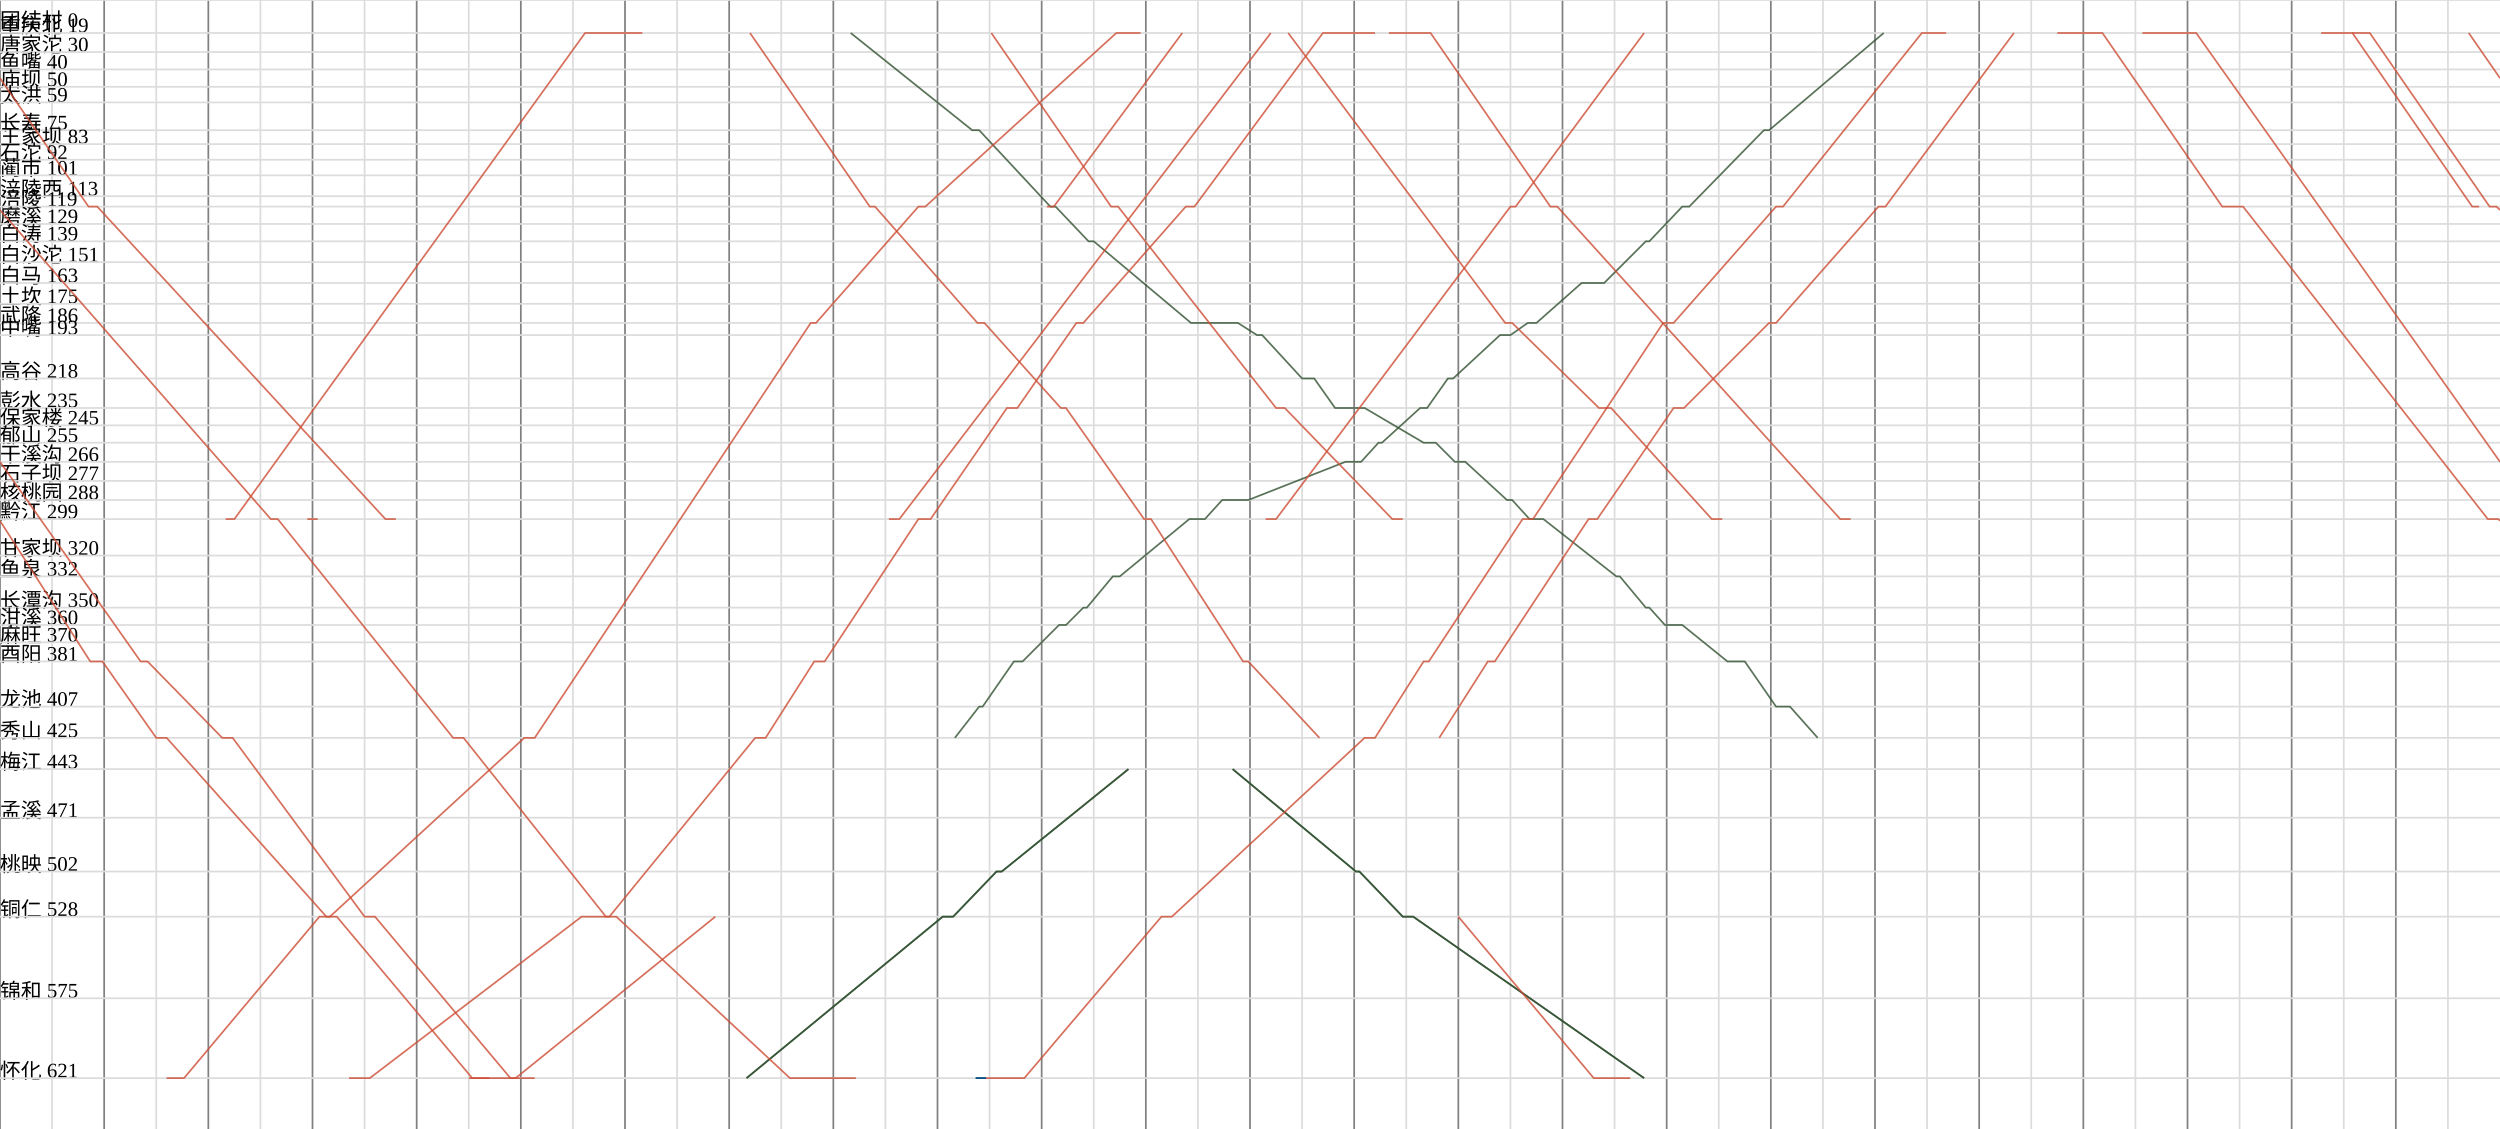
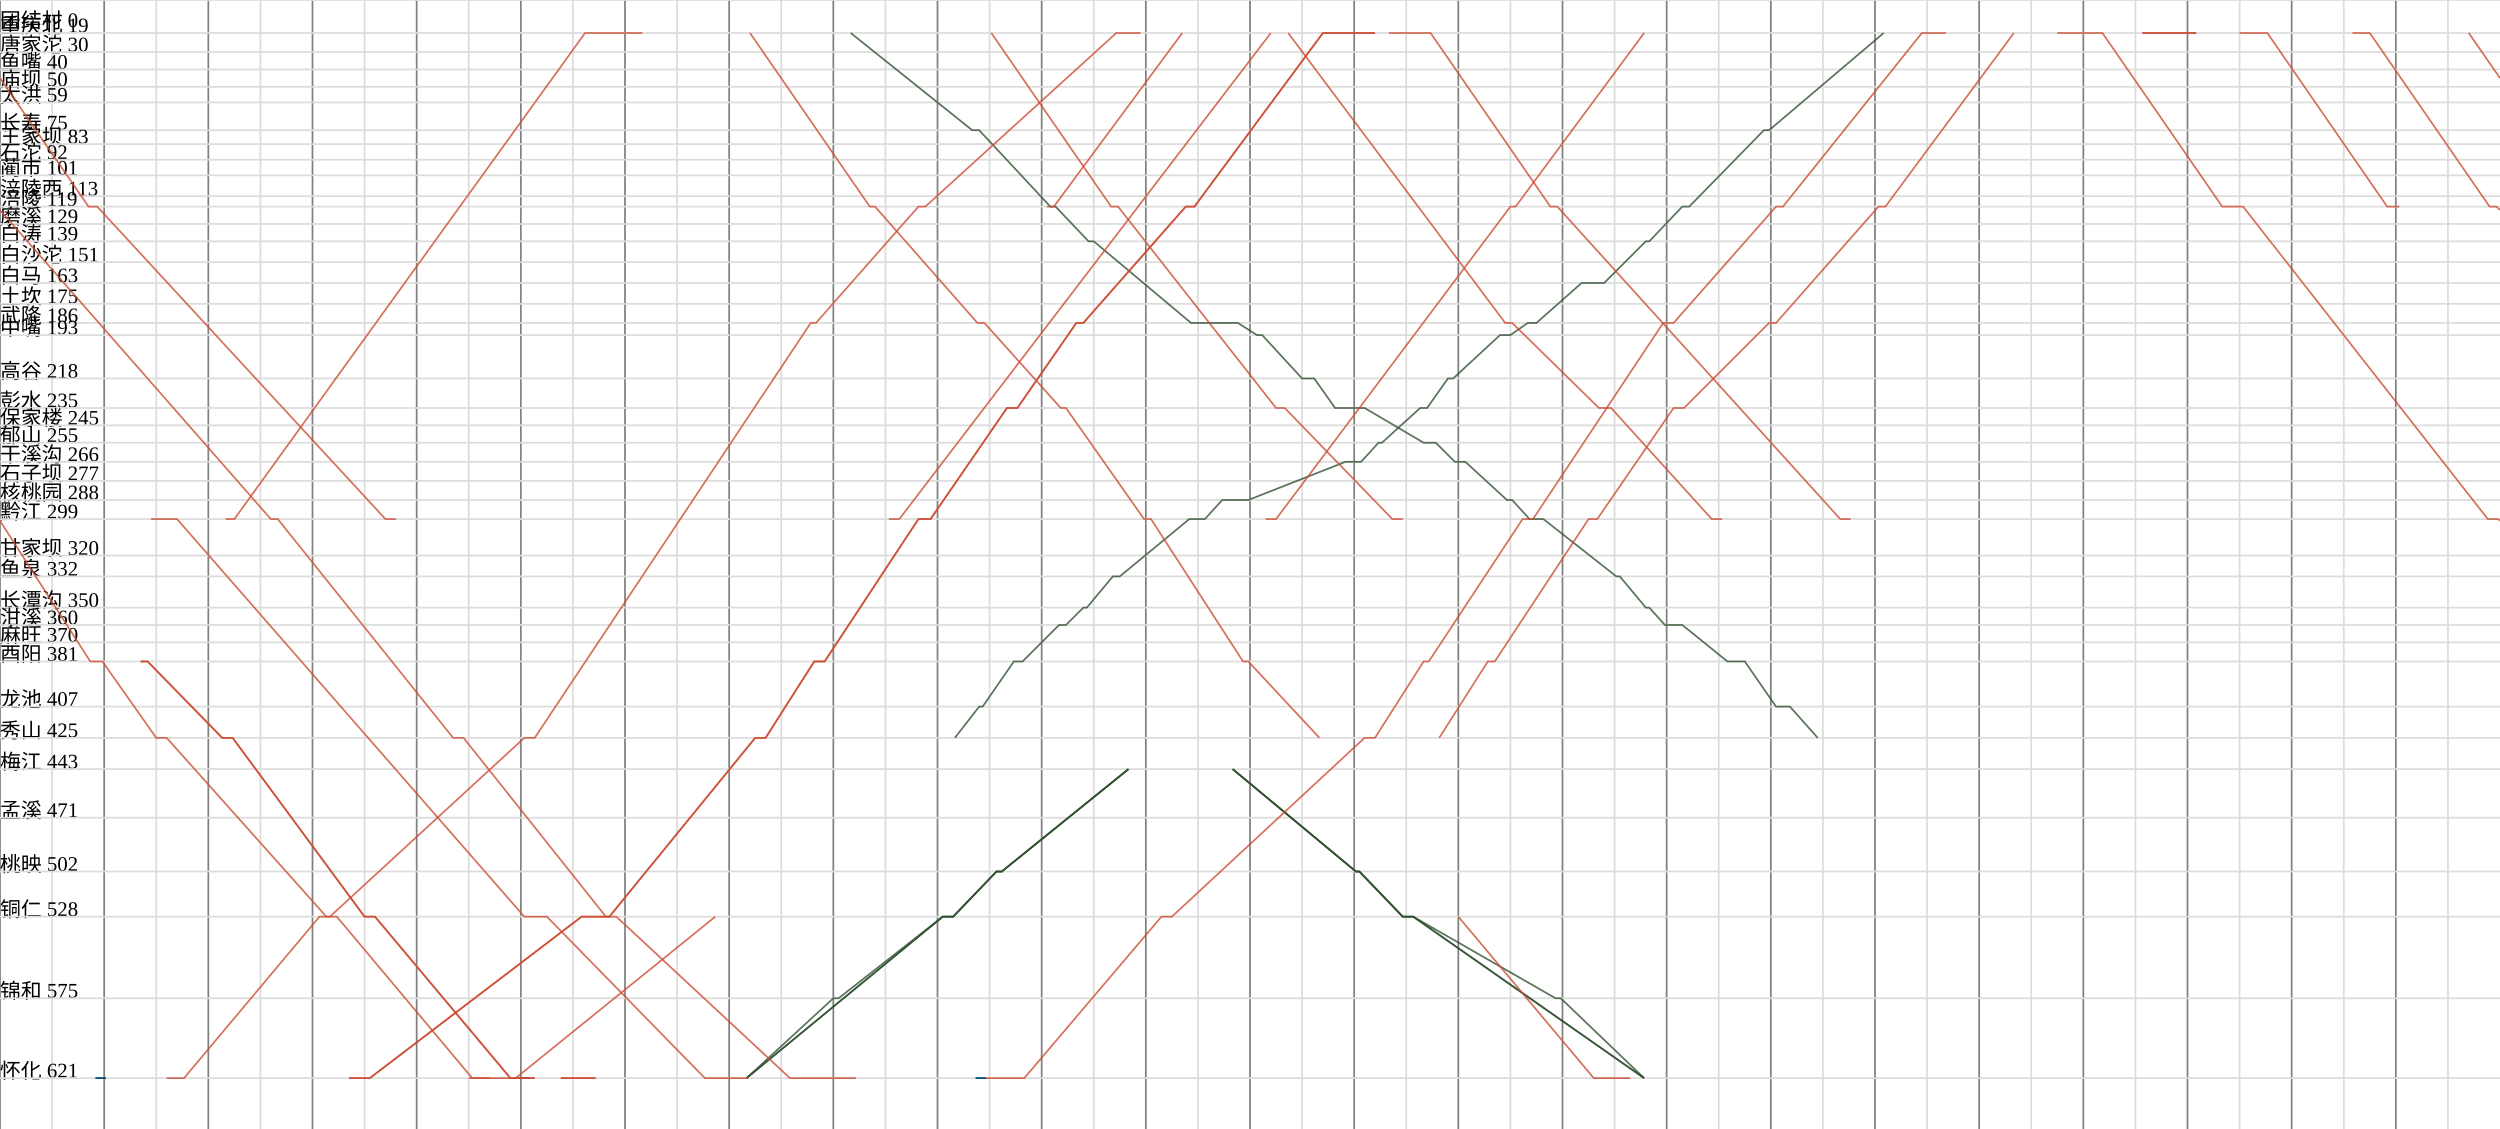
<svg xmlns="http://www.w3.org/2000/svg" width="1440" height="650" version="1.1">
  <style>
line,polyline {
  stroke-width:1
}
line.hour {
  stroke:rgb(128,128,128);
}
line.halfhour, line.station {
  stroke:rgb(220,220,220);
}
polyline {
  fill:none;opacity:0.8;
}
.polylineG {
  stroke:#3d668f;
}
.polylineD {
  stroke:#a80022;
}
.polylineC {
  stroke:#bf9540;
}
.polylineZ {
  stroke:#004a80;
}
.polylineT {
  stroke:#123da1;
}
.polylineK {
  stroke:#cc4c33;
}
.polyline1,
.polyline2,
.polyline3,
.polyline4,
.polyline5,
.polyline6,
.polyline7,
.polyline8,
.polyline9 {
  stroke: #305030
}
.temp{
  stroke-dasharray:10 2
}
.peak{
  stroke-dasharray:9 1 1 1
}
</style>
  <line class="hour" x1="0" y1="0" x2="0" y2="3000" />
  <line class="halfhour" x1="30" y1="0" x2="30" y2="3000" />
  <line class="hour" x1="60" y1="0" x2="60" y2="3000" />
  <line class="halfhour" x1="90" y1="0" x2="90" y2="3000" />
  <line class="hour" x1="120" y1="0" x2="120" y2="3000" />
  <line class="halfhour" x1="150" y1="0" x2="150" y2="3000" />
  <line class="hour" x1="180" y1="0" x2="180" y2="3000" />
  <line class="halfhour" x1="210" y1="0" x2="210" y2="3000" />
  <line class="hour" x1="240" y1="0" x2="240" y2="3000" />
  <line class="halfhour" x1="270" y1="0" x2="270" y2="3000" />
  <line class="hour" x1="300" y1="0" x2="300" y2="3000" />
  <line class="halfhour" x1="330" y1="0" x2="330" y2="3000" />
  <line class="hour" x1="360" y1="0" x2="360" y2="3000" />
  <line class="halfhour" x1="390" y1="0" x2="390" y2="3000" />
  <line class="hour" x1="420" y1="0" x2="420" y2="3000" />
  <line class="halfhour" x1="450" y1="0" x2="450" y2="3000" />
  <line class="hour" x1="480" y1="0" x2="480" y2="3000" />
  <line class="halfhour" x1="510" y1="0" x2="510" y2="3000" />
  <line class="hour" x1="540" y1="0" x2="540" y2="3000" />
  <line class="halfhour" x1="570" y1="0" x2="570" y2="3000" />
  <line class="hour" x1="600" y1="0" x2="600" y2="3000" />
  <line class="halfhour" x1="630" y1="0" x2="630" y2="3000" />
  <line class="hour" x1="660" y1="0" x2="660" y2="3000" />
  <line class="halfhour" x1="690" y1="0" x2="690" y2="3000" />
  <line class="hour" x1="720" y1="0" x2="720" y2="3000" />
  <line class="halfhour" x1="750" y1="0" x2="750" y2="3000" />
  <line class="hour" x1="780" y1="0" x2="780" y2="3000" />
  <line class="halfhour" x1="810" y1="0" x2="810" y2="3000" />
  <line class="hour" x1="840" y1="0" x2="840" y2="3000" />
  <line class="halfhour" x1="870" y1="0" x2="870" y2="3000" />
  <line class="hour" x1="900" y1="0" x2="900" y2="3000" />
  <line class="halfhour" x1="930" y1="0" x2="930" y2="3000" />
  <line class="hour" x1="960" y1="0" x2="960" y2="3000" />
  <line class="halfhour" x1="990" y1="0" x2="990" y2="3000" />
  <line class="hour" x1="1020" y1="0" x2="1020" y2="3000" />
  <line class="halfhour" x1="1050" y1="0" x2="1050" y2="3000" />
  <line class="hour" x1="1080" y1="0" x2="1080" y2="3000" />
  <line class="halfhour" x1="1110" y1="0" x2="1110" y2="3000" />
  <line class="hour" x1="1140" y1="0" x2="1140" y2="3000" />
  <line class="halfhour" x1="1170" y1="0" x2="1170" y2="3000" />
  <line class="hour" x1="1200" y1="0" x2="1200" y2="3000" />
  <line class="halfhour" x1="1230" y1="0" x2="1230" y2="3000" />
  <line class="hour" x1="1260" y1="0" x2="1260" y2="3000" />
  <line class="halfhour" x1="1290" y1="0" x2="1290" y2="3000" />
  <line class="hour" x1="1320" y1="0" x2="1320" y2="3000" />
  <line class="halfhour" x1="1350" y1="0" x2="1350" y2="3000" />
  <line class="hour" x1="1380" y1="0" x2="1380" y2="3000" />
  <line class="halfhour" x1="1410" y1="0" x2="1410" y2="3000" />
  <text x="0" y="16">团结村 0</text>
  <line class="station" x1="0" y1="0" x2="1440" y2="0" />
  <text x="0" y="19">重庆北 19</text>
  <line class="station" x1="0" y1="19" x2="1440" y2="19" />
  <text x="0" y="30">唐家沱 30</text>
  <line class="station" x1="0" y1="30" x2="1440" y2="30" />
  <text x="0" y="40">鱼嘴 40</text>
  <line class="station" x1="0" y1="40" x2="1440" y2="40" />
  <text x="0" y="50">庙坝 50</text>
  <line class="station" x1="0" y1="50" x2="1440" y2="50" />
  <text x="0" y="59">太洪 59</text>
  <line class="station" x1="0" y1="59" x2="1440" y2="59" />
  <text x="0" y="75">长寿 75</text>
  <line class="station" x1="0" y1="75" x2="1440" y2="75" />
  <text x="0" y="83">王家坝 83</text>
  <line class="station" x1="0" y1="83" x2="1440" y2="83" />
  <text x="0" y="92">石沱 92</text>
  <line class="station" x1="0" y1="92" x2="1440" y2="92" />
  <text x="0" y="101">蔺市 101</text>
  <line class="station" x1="0" y1="101" x2="1440" y2="101" />
  <text x="0" y="113">涪陵西 113</text>
  <line class="station" x1="0" y1="113" x2="1440" y2="113" />
  <text x="0" y="119">涪陵 119</text>
  <line class="station" x1="0" y1="119" x2="1440" y2="119" />
  <text x="0" y="129">磨溪 129</text>
  <line class="station" x1="0" y1="129" x2="1440" y2="129" />
  <text x="0" y="139">白涛 139</text>
  <line class="station" x1="0" y1="139" x2="1440" y2="139" />
  <text x="0" y="151">白沙沱 151</text>
  <line class="station" x1="0" y1="151" x2="1440" y2="151" />
  <text x="0" y="163">白马 163</text>
  <line class="station" x1="0" y1="163" x2="1440" y2="163" />
  <text x="0" y="175">土坎 175</text>
  <line class="station" x1="0" y1="175" x2="1440" y2="175" />
  <text x="0" y="186">武隆 186</text>
  <line class="station" x1="0" y1="186" x2="1440" y2="186" />
  <text x="0" y="193">中嘴 193</text>
  <line class="station" x1="0" y1="193" x2="1440" y2="193" />
  <text x="0" y="218">高谷 218</text>
  <line class="station" x1="0" y1="218" x2="1440" y2="218" />
  <text x="0" y="235">彭水 235</text>
  <line class="station" x1="0" y1="235" x2="1440" y2="235" />
  <text x="0" y="245">保家楼 245</text>
  <line class="station" x1="0" y1="245" x2="1440" y2="245" />
  <text x="0" y="255">郁山 255</text>
  <line class="station" x1="0" y1="255" x2="1440" y2="255" />
  <text x="0" y="266">干溪沟 266</text>
  <line class="station" x1="0" y1="266" x2="1440" y2="266" />
  <text x="0" y="277">石子坝 277</text>
  <line class="station" x1="0" y1="277" x2="1440" y2="277" />
  <text x="0" y="288">核桃园 288</text>
  <line class="station" x1="0" y1="288" x2="1440" y2="288" />
  <text x="0" y="299">黔江 299</text>
  <line class="station" x1="0" y1="299" x2="1440" y2="299" />
  <text x="0" y="320">甘家坝 320</text>
  <line class="station" x1="0" y1="320" x2="1440" y2="320" />
  <text x="0" y="332">鱼泉 332</text>
  <line class="station" x1="0" y1="332" x2="1440" y2="332" />
  <text x="0" y="350">长潭沟 350</text>
  <line class="station" x1="0" y1="350" x2="1440" y2="350" />
  <text x="0" y="360">泔溪 360</text>
  <line class="station" x1="0" y1="360" x2="1440" y2="360" />
  <text x="0" y="370">麻旺 370</text>
  <line class="station" x1="0" y1="370" x2="1440" y2="370" />
  <text x="0" y="381">酉阳 381</text>
  <line class="station" x1="0" y1="381" x2="1440" y2="381" />
  <text x="0" y="407">龙池 407</text>
  <line class="station" x1="0" y1="407" x2="1440" y2="407" />
  <text x="0" y="425">秀山 425</text>
  <line class="station" x1="0" y1="425" x2="1440" y2="425" />
  <text x="0" y="443">梅江 443</text>
  <line class="station" x1="0" y1="443" x2="1440" y2="443" />
  <text x="0" y="471">孟溪 471</text>
  <line class="station" x1="0" y1="471" x2="1440" y2="471" />
  <text x="0" y="502">桃映 502</text>
  <line class="station" x1="0" y1="502" x2="1440" y2="502" />
  <text x="0" y="528">铜仁 528</text>
  <line class="station" x1="0" y1="528" x2="1440" y2="528" />
  <text x="0" y="575">锦和 575</text>
  <line class="station" x1="0" y1="575" x2="1440" y2="575" />
  <text x="0" y="621">怀化 621</text>
  <line class="station" x1="0" y1="621" x2="1440" y2="621" />
  <polyline name="_5609" class="polyline5" points="490,19 560,75 564,75 605,119 608,119 627,139 630,139 686,186 713,186 724,193 727,193 750,218 757,218 769,235 786,235 820,255 827,255 838,266 844,266 868,288 871,288 881,299 889,299 931,332 933,332 948,350 950,350 959,360 969,360 995,381 1005,381 1023,407 1031,407 1047,425 " />
  <polyline name="_5610" class="polyline5" points="550,425 564,407 566,407 584,381 589,381 610,360 614,360 624,350 626,350 641,332 645,332 685,299 694,299 704,288 719,288 775,266 784,266 794,255 796,255 818,235 822,235 834,218 837,218 864,193 870,193 880,186 885,186 911,163 924,163 948,139 950,139 969,119 973,119 1016,75 1019,75 1085,19 " />
-   <polyline name="201011-14|1104-11_7271" class="polyline7" points="710,443 781,502 783,502 808,528 814,528 947,621 " />
-   <polyline name="201015-1103|12-22_7271+0" class="polyline7" points="710,443 781,502 783,502 808,528 814,528 947,621 " />
-   <polyline name="201011-14|1104-11_7272" class="polyline7" points="430,621 543,528 549,528 574,502 577,502 650,443 " />
-   <polyline name="201015-1103|12-22_7272+0" class="polyline7" points="430,621 543,528 549,528 574,502 577,502 650,443 " />
+   <polyline name="201011-14_7271" class="polyline7" points="710,443 781,502 783,502 808,528 814,528 947,621 " />
+   <polyline name="201015-31_7271+0" class="polyline7" points="710,443 781,502 783,502 808,528 814,528 947,621 " />
+   <polyline name="201101-1230_7271+0" class="polyline7" points="710,443 781,502 783,502 808,528 814,528 896,575 899,575 947,621 " />
+   <polyline name="201011-14_7272" class="polyline7" points="430,621 543,528 549,528 574,502 577,502 650,443 " />
+   <polyline name="201015-31_7272+0" class="polyline7" points="430,621 543,528 549,528 574,502 577,502 650,443 " />
+   <polyline name="201101-1230_7272+0" class="polyline7" points="430,621 480,575 483,575 543,528 549,528 574,502 577,502 650,443 " />
+   <polyline name="201012-1213_Z149" class="polylineZ" points="299,621 305,621 " />
+   <polyline name="201214-31_Z149+0" class="polylineZ" points="299,621 305,621 " />
+   <polyline name="201012-1211_Z150" class="polylineZ" points="55,621 61,621 " />
+   <polyline name="201212-31_Z150+0" class="polylineZ" points="55,621 61,621 " />
  <polyline name="201012_Z162" class="polylineZ" points="562,621 568,621 " />
-   <polyline name="201013-1123_Z162+0" class="polylineZ" points="562,621 568,621 " />
+   <polyline name="201013-1231_Z162+0" class="polylineZ" points="562,621 568,621 " />
  <polyline name="_K71" class="polylineK" points="729,299 735,299 870,119 873,119 947,19 " />
  <polyline name="_K73" class="polylineK" points="571,19 640,119 644,119 735,235 740,235 802,299 808,299 " />
  <polyline name="_K192" class="polylineK" points="130,299 135,299 337,19 370,19 " />
-   <polyline name="!201112_K194" class="polylineK" points="800,19 824,19 893,119 897,119 1060,299 1066,299 " />
-   <polyline name="b11000201108-19_K578" class="polylineK" points="1337,19 1355,19 1424,119 1428,119 " />
-   <polyline name="b11000201109-20_K578+0" class="polylineK" points="177,299 183,299 " />
+   <polyline name="_K194" class="polylineK" points="800,19 824,19 893,119 897,119 1060,299 1066,299 " />
+   <polyline name="201229-30_K588" class="polylineK" points="1290,19 1306,19 1375,119 1382,119 " />
+   <polyline name="201230-31_K588+0" class="polylineK" points="87,299 102,299 302,528 315,528 406,621 431,621 " />
  <polyline name="_K687" class="polylineK" points="742,19 867,186 871,186 921,235 928,235 986,299 992,299 " />
  <polyline name="_K688" class="polylineK" points="603,119 607,119 681,19 " />
  <polyline name="_K777" class="polylineK" points="96,621 106,621 184,528 190,528 302,425 308,425 467,186 470,186 529,119 533,119 643,19 657,19 " />
  <polyline name="_K778" class="polylineK" points="1185,19 1211,19 1280,119 1292,119 1433,299 1439,299 1440,300 " />
  <polyline name="_K778+1" class="polylineK" points="0,300 52,381 59,381 90,425 96,425 188,528 194,528 272,621 282,621 " />
-   <polyline name="_K813" class="polylineK" points="1234,19 1265,19 1440,266 " />
-   <polyline name="_K813+1" class="polylineK" points="0,266 81,381 85,381 128,425 134,425 210,528 216,528 294,621 308,621 " />
-   <polyline name="_K814" class="polylineK" points="201,621 213,621 335,528 351,528 435,425 441,425 469,381 475,381 529,299 536,299 580,235 586,235 620,186 624,186 683,119 688,119 762,19 792,19 " />
+   <polyline name="201011-1105_K813" class="polylineK" points="1234,19 1265,19 " />
+   <polyline name="201012-1106_K813+0" class="polylineK" points="81,381 85,381 128,425 134,425 210,528 216,528 294,621 308,621 " />
+   <polyline name="201106-1230_K813+0" class="polylineK" points="1234,19 1265,19 " />
+   <polyline name="201107-1231_K813+0" class="polylineK" points="81,381 85,381 128,425 134,425 210,528 216,528 294,621 308,621 " />
+   <polyline name="201012-1105_K814" class="polylineK" points="201,621 213,621 335,528 351,528 435,425 441,425 469,381 475,381 529,299 536,299 580,235 586,235 620,186 624,186 683,119 688,119 762,19 792,19 " />
+   <polyline name="201106-1231_K814+0" class="polylineK" points="201,621 213,621 335,528 351,528 435,425 441,425 469,381 475,381 529,299 536,299 580,235 586,235 620,186 624,186 683,119 688,119 762,19 792,19 " />
  <polyline name="_K835" class="polylineK" points="1355,19 1365,19 1434,119 1438,119 1440,121 " />
  <polyline name="_K835+1" class="polylineK" points="0,121 156,299 160,299 261,425 267,425 349,528 355,528 455,621 493,621 " />
  <polyline name="_K836" class="polylineK" points="568,621 590,621 669,528 675,528 786,425 792,425 820,381 823,381 877,299 883,299 958,186 964,186 1023,119 1027,119 1107,19 1121,19 " />
  <polyline name="_K1077" class="polylineK" points="1422,19 1440,45 " />
  <polyline name="_K1077+1" class="polylineK" points="0,45 51,119 56,119 222,299 228,299 " />
  <polyline name="_K1078" class="polylineK" points="512,299 518,299 732,19 " />
+   <polyline name="201012-1106_K1474" class="polylineK" points="323,621 343,621 " />
+   <polyline name="201107-1231_K1474+0" class="polylineK" points="323,621 343,621 " />
  <polyline name="_K9263" class="polylineK" points="840,528 918,621 939,621 " />
  <polyline name="_K9264" class="polylineK" points="270,621 297,621 412,528 " />
  <polyline name="_K9509" class="polylineK" points="432,19 501,119 504,119 563,186 567,186 611,235 614,235 659,299 663,299 716,381 719,381 760,425 " />
  <polyline name="_K9510" class="polylineK" points="829,425 857,381 861,381 915,299 920,299 964,235 970,235 1019,186 1023,186 1082,119 1086,119 1160,19 " />
</svg>
